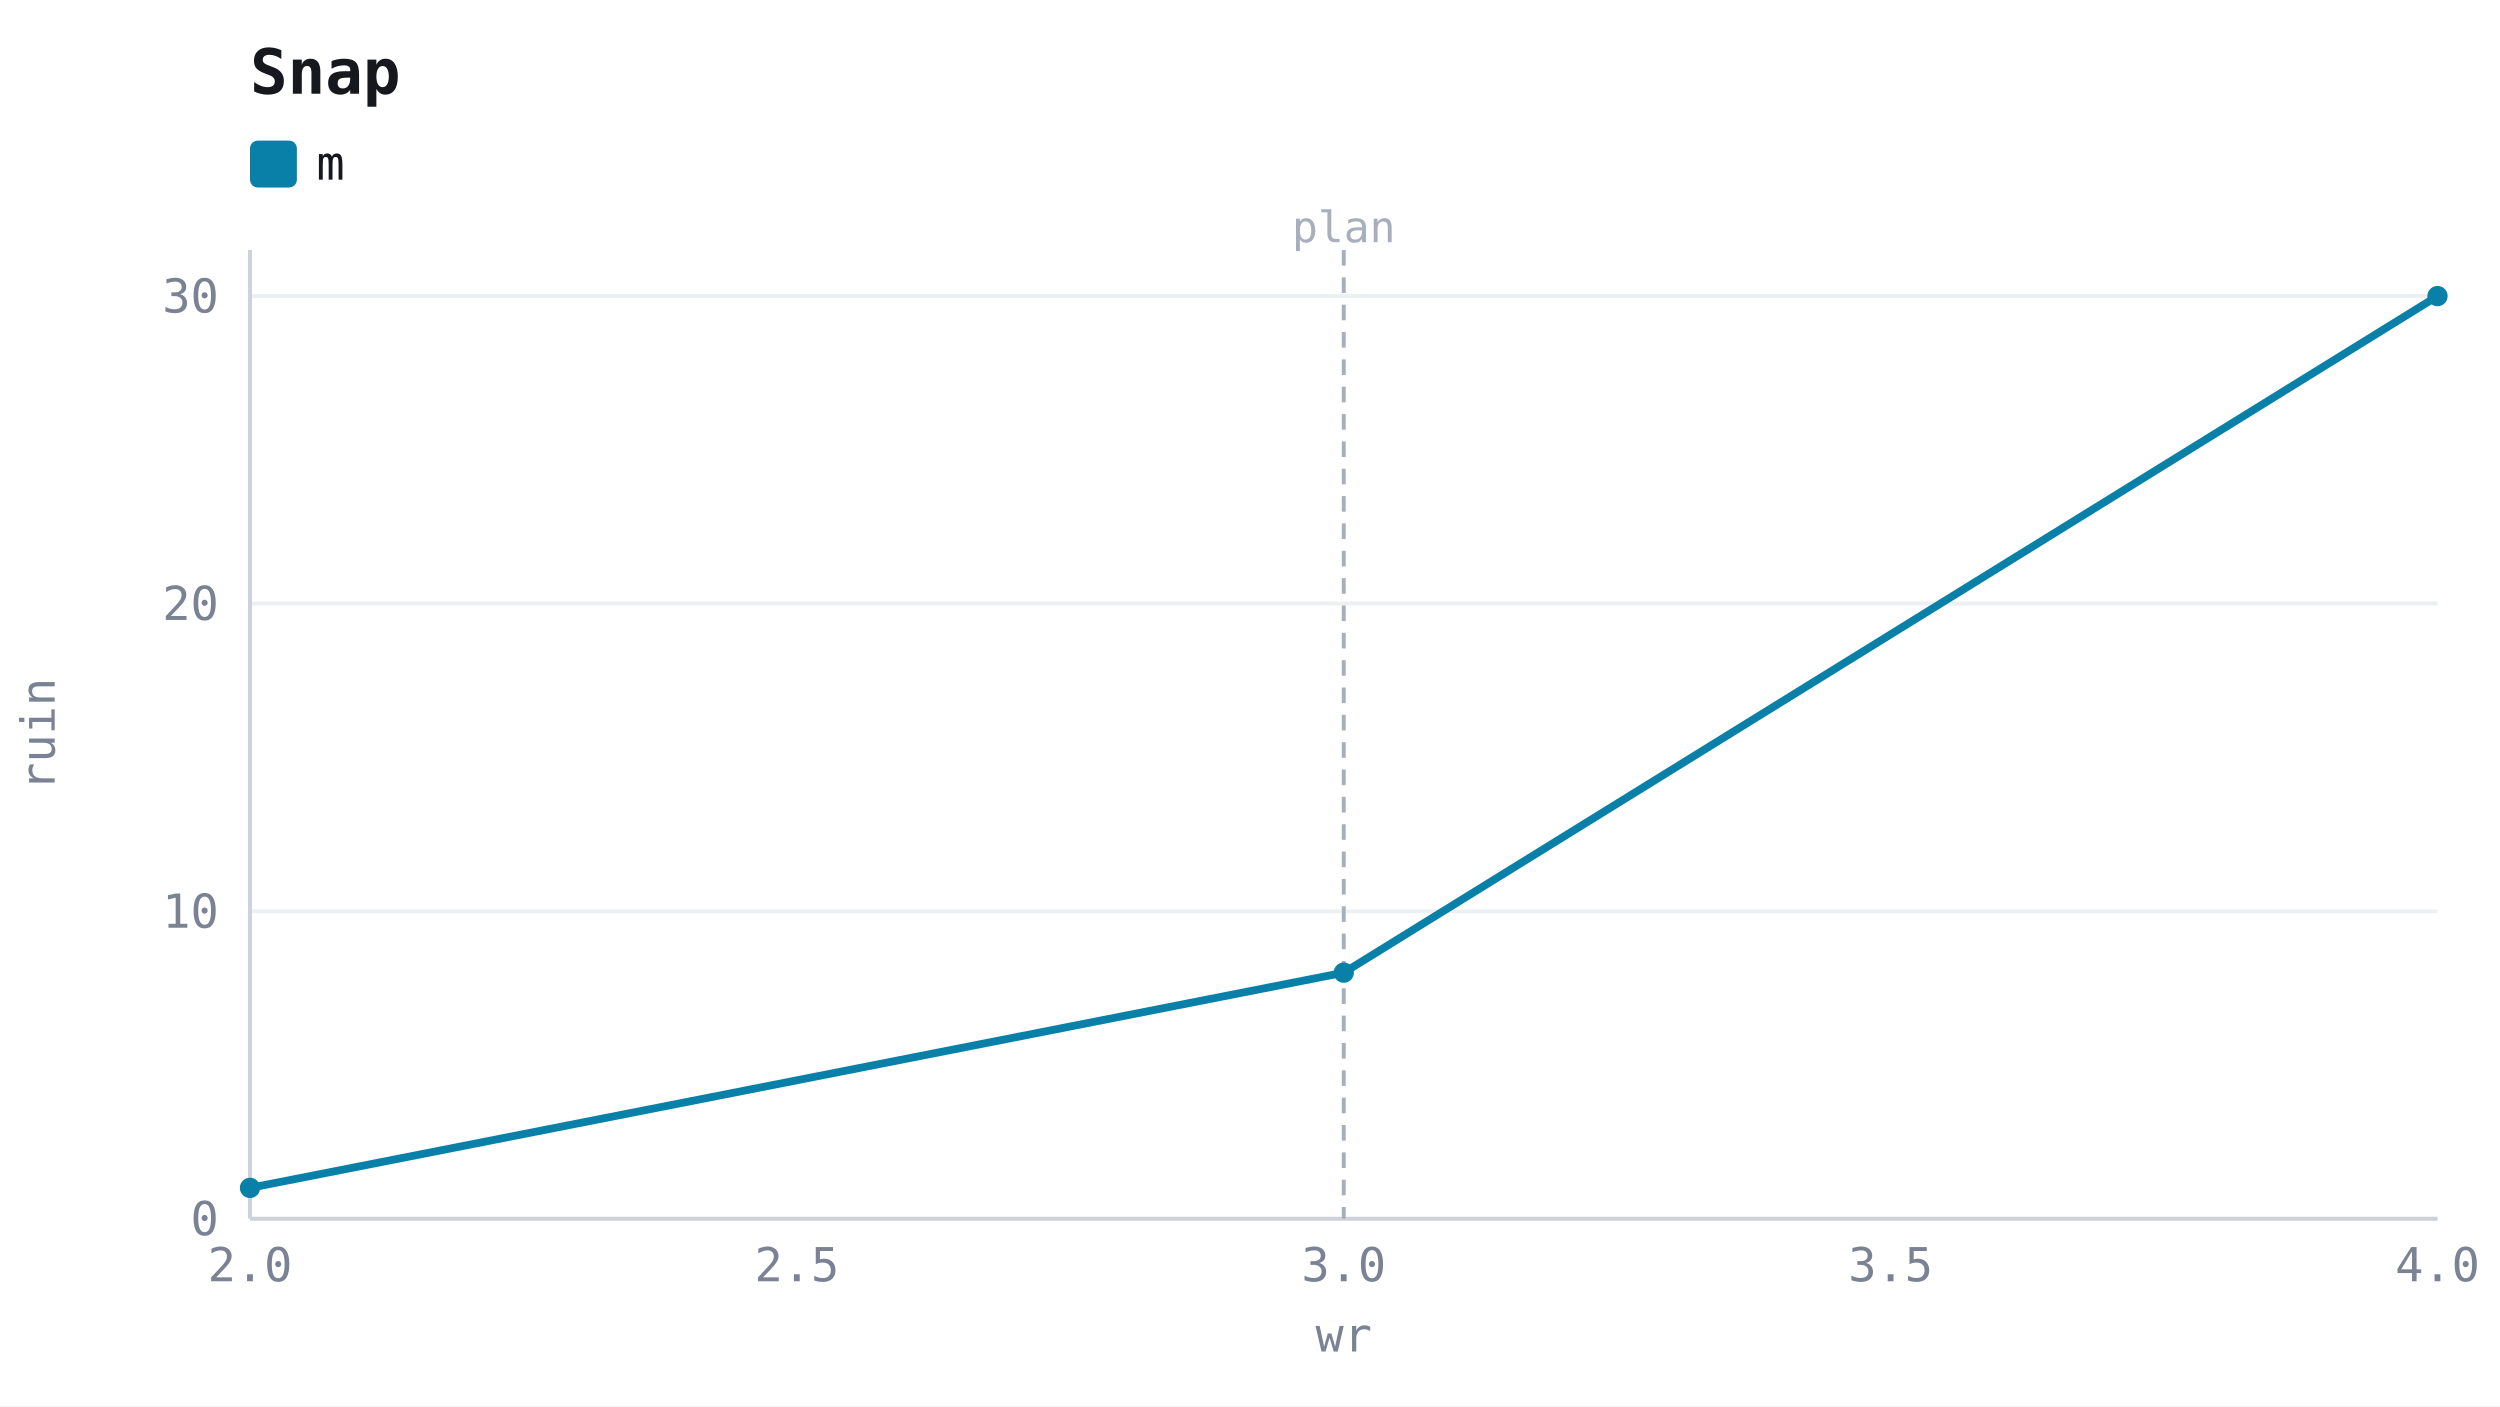
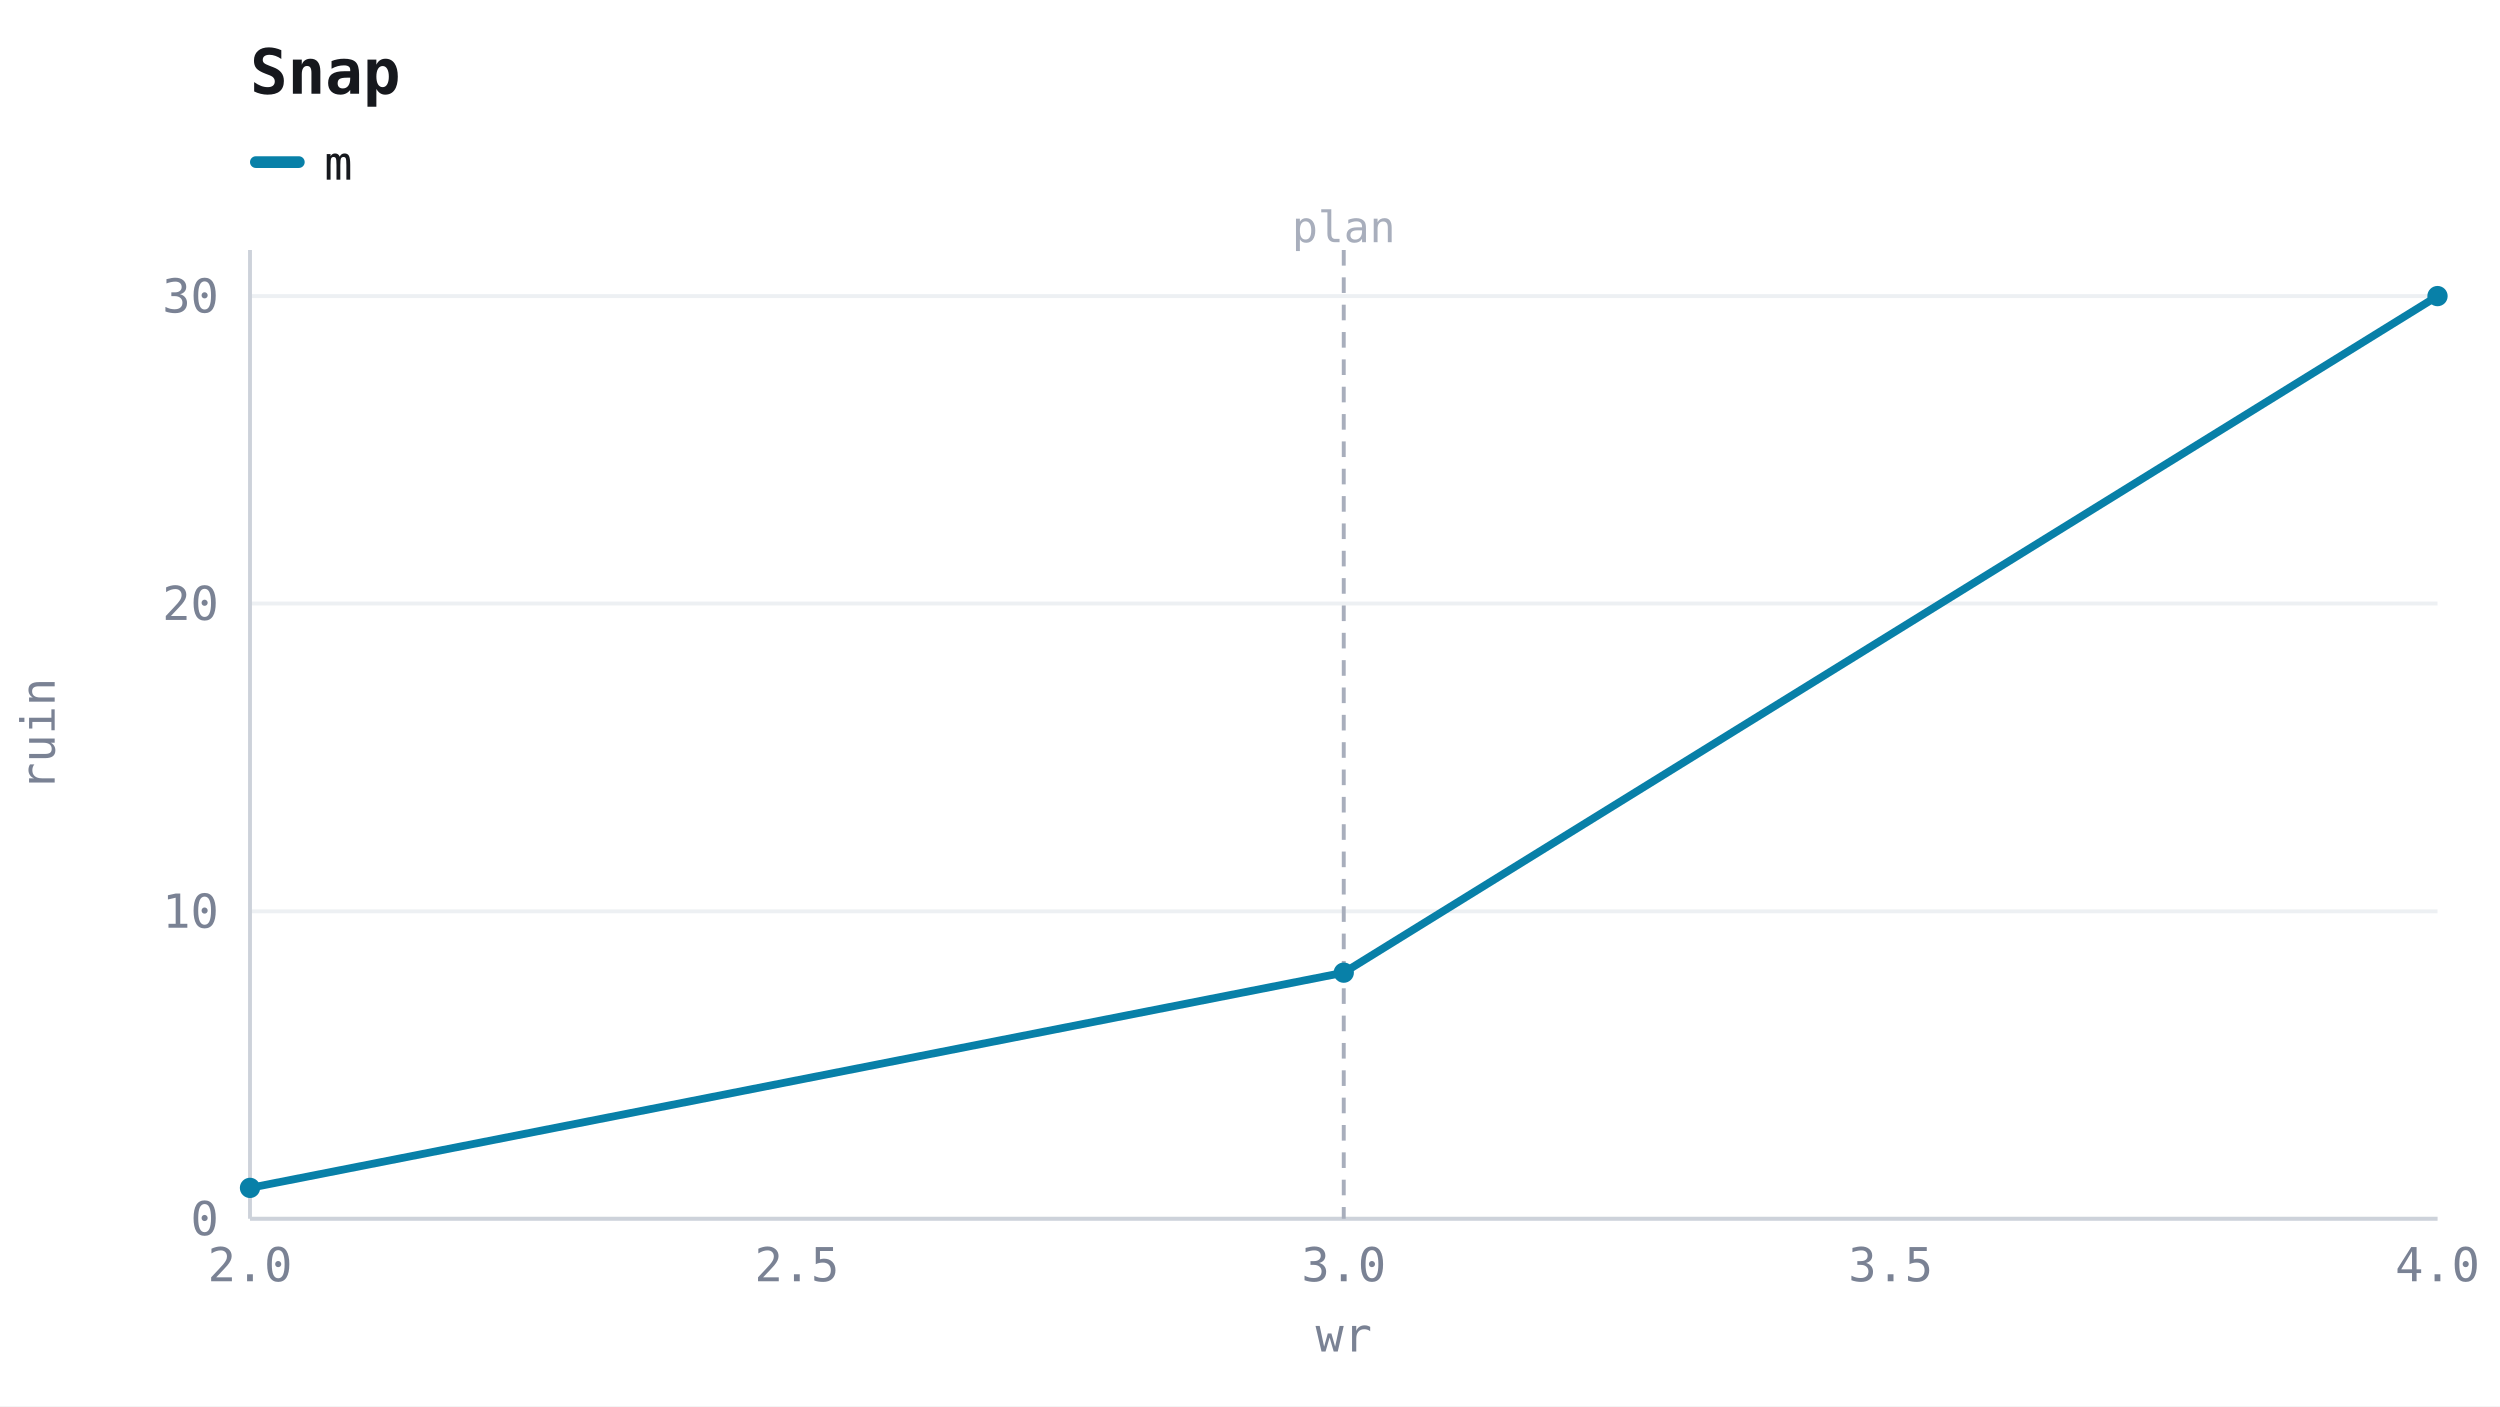
<svg xmlns="http://www.w3.org/2000/svg" viewBox="0 0 640 360" width="640" height="360" font-family="'Spline Sans Mono', ui-monospace, SF Mono, Menlo, Consolas, monospace">
  <rect width="640" height="360" fill="#FFFFFF" />
  <text x="64" y="24" font-size="16" font-weight="600" fill="#16181D">Snap</text>
  <line x1="64" y1="312.0" x2="624" y2="312.0" stroke="#EDF0F3" />
  <text x="56" y="312.0" dy="0.35em" font-size="12" fill="#7A8294" text-anchor="end">0</text>
  <line x1="64" y1="233.3" x2="624" y2="233.3" stroke="#EDF0F3" />
  <text x="56" y="233.3" dy="0.35em" font-size="12" fill="#7A8294" text-anchor="end">10</text>
  <line x1="64" y1="154.5" x2="624" y2="154.5" stroke="#EDF0F3" />
  <text x="56" y="154.5" dy="0.35em" font-size="12" fill="#7A8294" text-anchor="end">20</text>
  <line x1="64" y1="75.8" x2="624" y2="75.8" stroke="#EDF0F3" />
  <text x="56" y="75.8" dy="0.35em" font-size="12" fill="#7A8294" text-anchor="end">30</text>
  <text x="64.0" y="328.0" font-size="12" fill="#7A8294" text-anchor="middle">2.0</text>
  <text x="204.0" y="328.0" font-size="12" fill="#7A8294" text-anchor="middle">2.5</text>
  <text x="344.0" y="328.0" font-size="12" fill="#7A8294" text-anchor="middle">3.0</text>
  <text x="484.0" y="328.0" font-size="12" fill="#7A8294" text-anchor="middle">3.5</text>
  <text x="624.0" y="328.0" font-size="12" fill="#7A8294" text-anchor="middle">4.0</text>
  <text x="344.0" y="346.0" font-size="12" fill="#7A8294" text-anchor="middle">wr</text>
  <text x="14" y="188.0" font-size="12" fill="#7A8294" text-anchor="middle" transform="rotate(-90 14 188.0)">ruin</text>
  <line x1="64" y1="312" x2="624" y2="312" stroke="#CDD2DA" />
  <line x1="64" y1="64" x2="64" y2="312" stroke="#CDD2DA" />
  <line x1="344.0" y1="64" x2="344.0" y2="312" stroke="#A8AEBC" stroke-dasharray="4 3" />
  <text x="344.0" y="62" font-size="11" fill="#A8AEBC" text-anchor="middle">plan</text>
  <path d="M64.0 304.1L344.0 249.0L624.0 75.8" fill="none" stroke="#0880A8" stroke-width="2" stroke-linejoin="round" stroke-linecap="round" />
  <circle cx="64.0" cy="304.1" r="2.6" fill="#0880A8" />
  <circle cx="344.0" cy="249.0" r="2.6" fill="#0880A8" />
  <circle cx="624.0" cy="75.8" r="2.6" fill="#0880A8" />
-   <rect x="64.0" y="36" width="12" height="12" rx="2" fill="#0880A8" />
-   <text x="81.0" y="46" font-size="12" fill="#16181D">m</text>
+   <rect x="64.0" y="40" width="14" height="3" rx="1.5" fill="#0880A8" />
+   <text x="83.0" y="46" font-size="12" fill="#16181D">m</text>
</svg>
